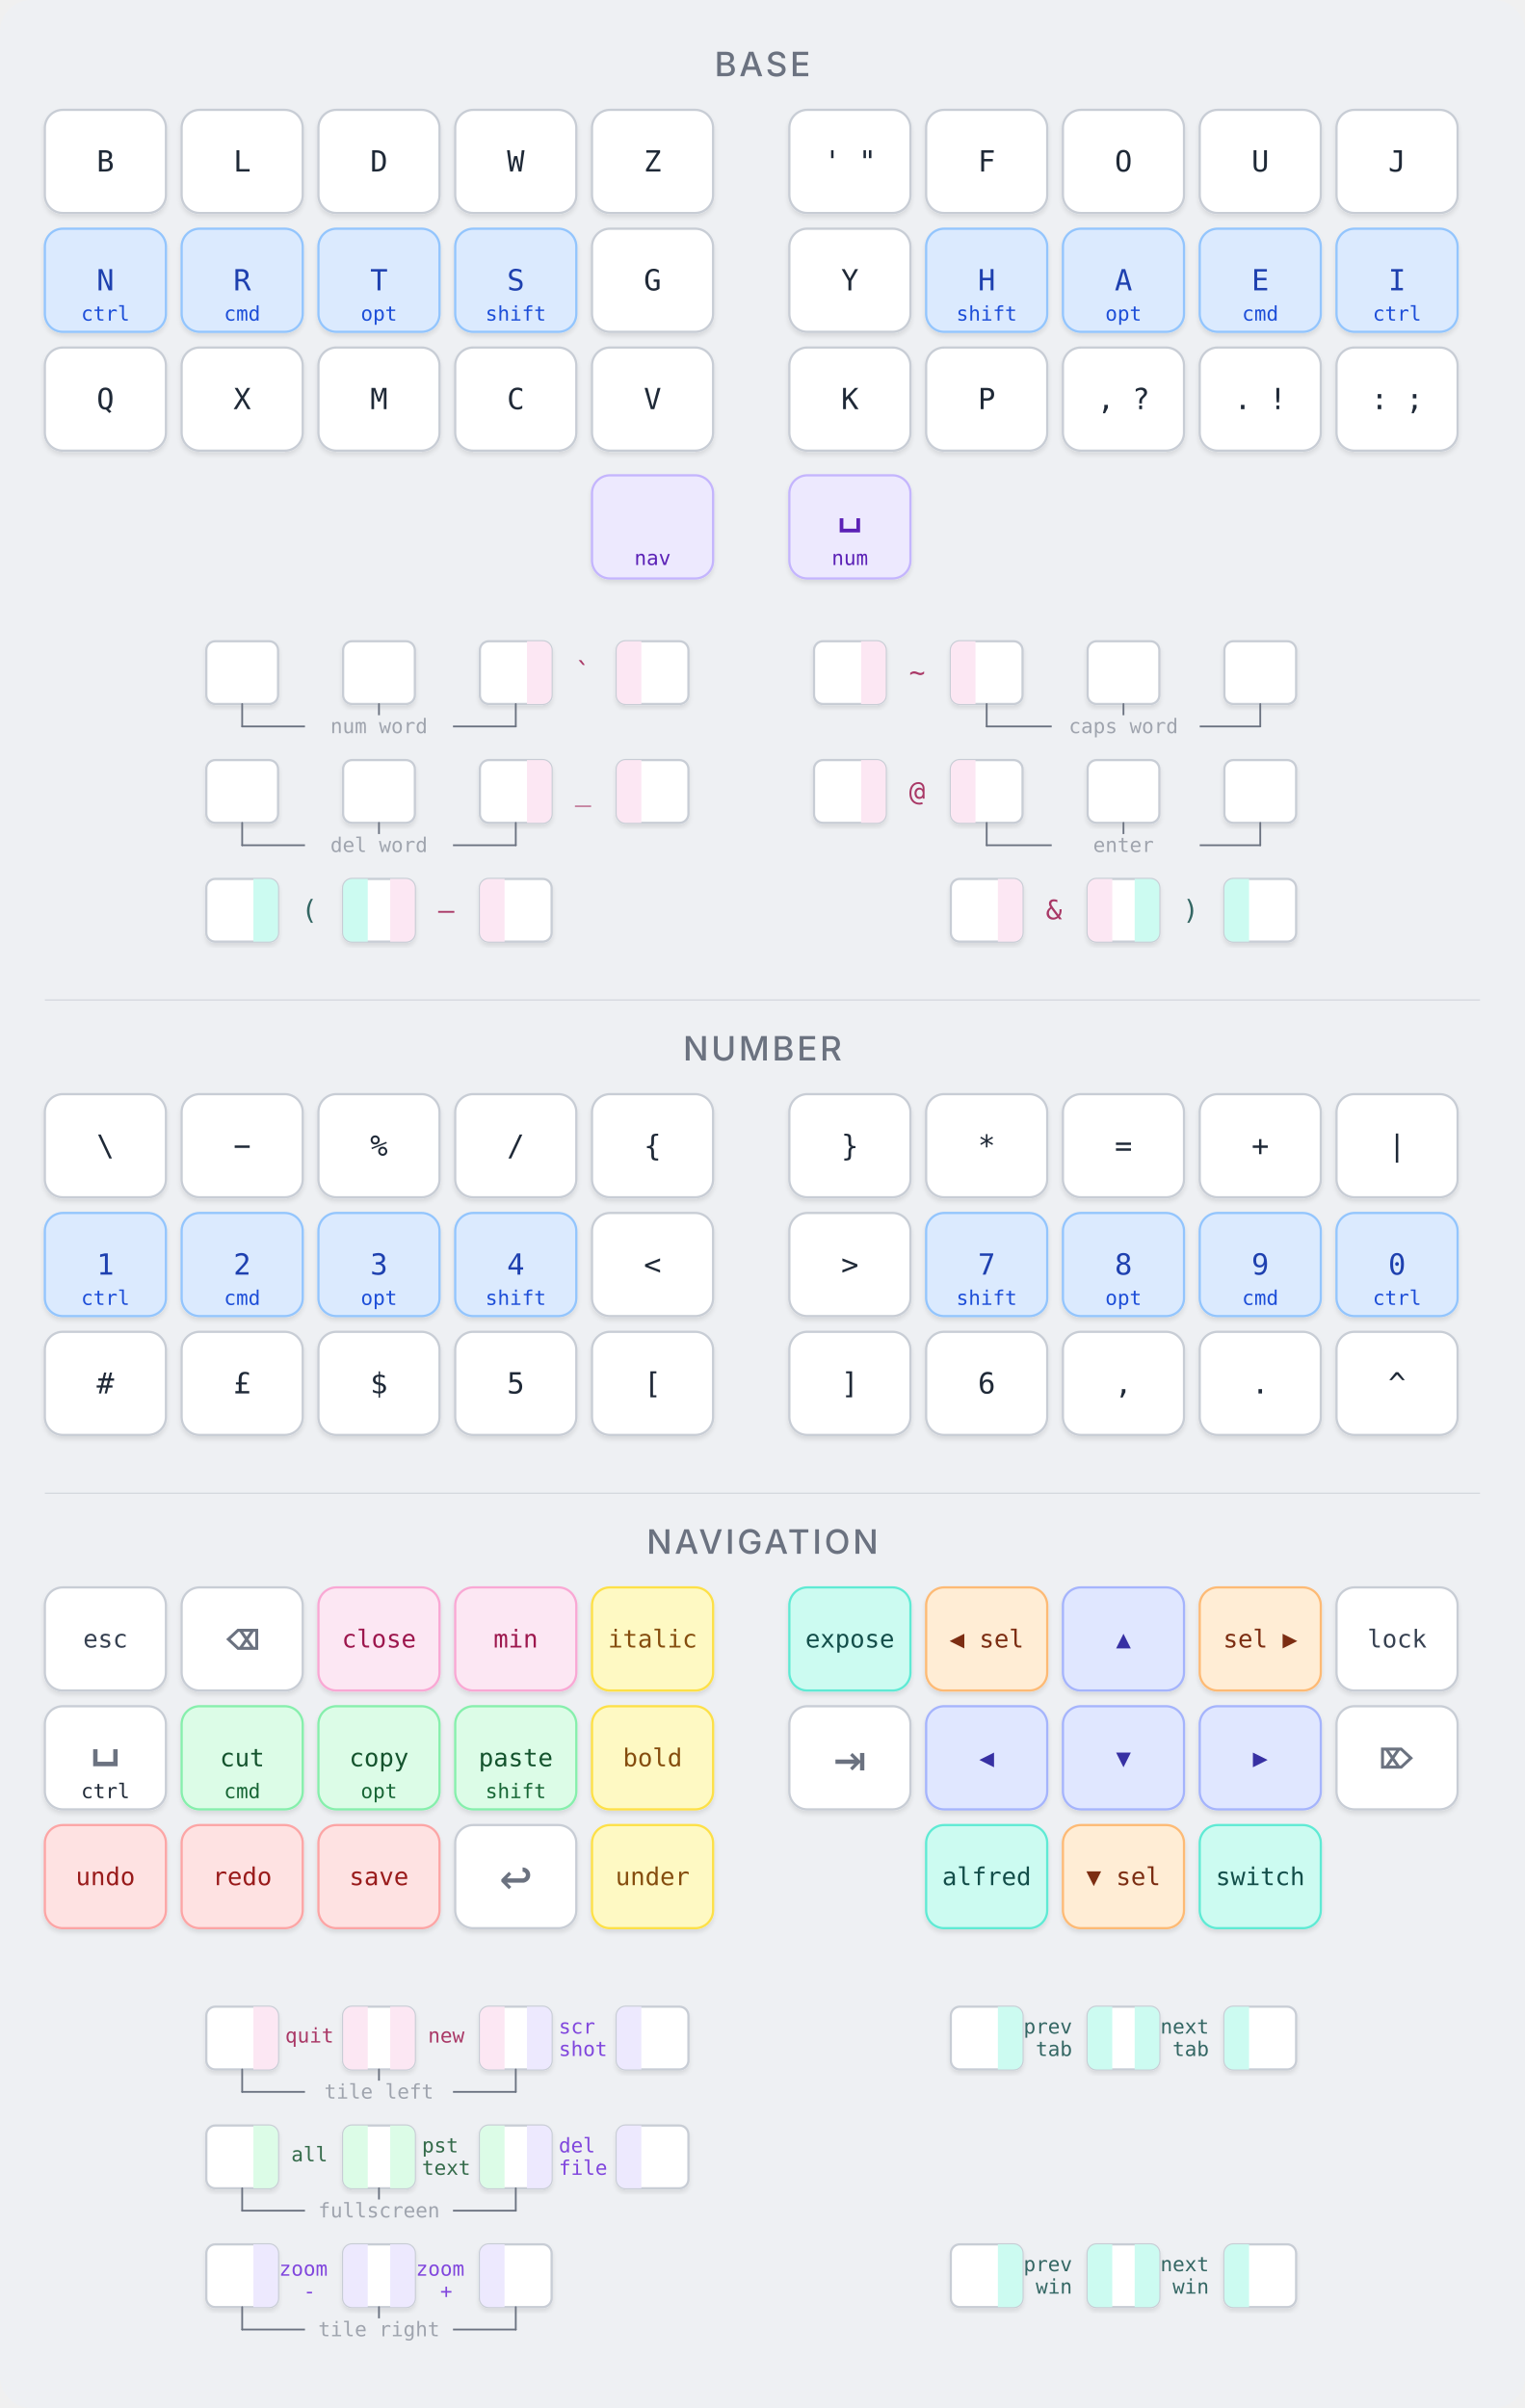
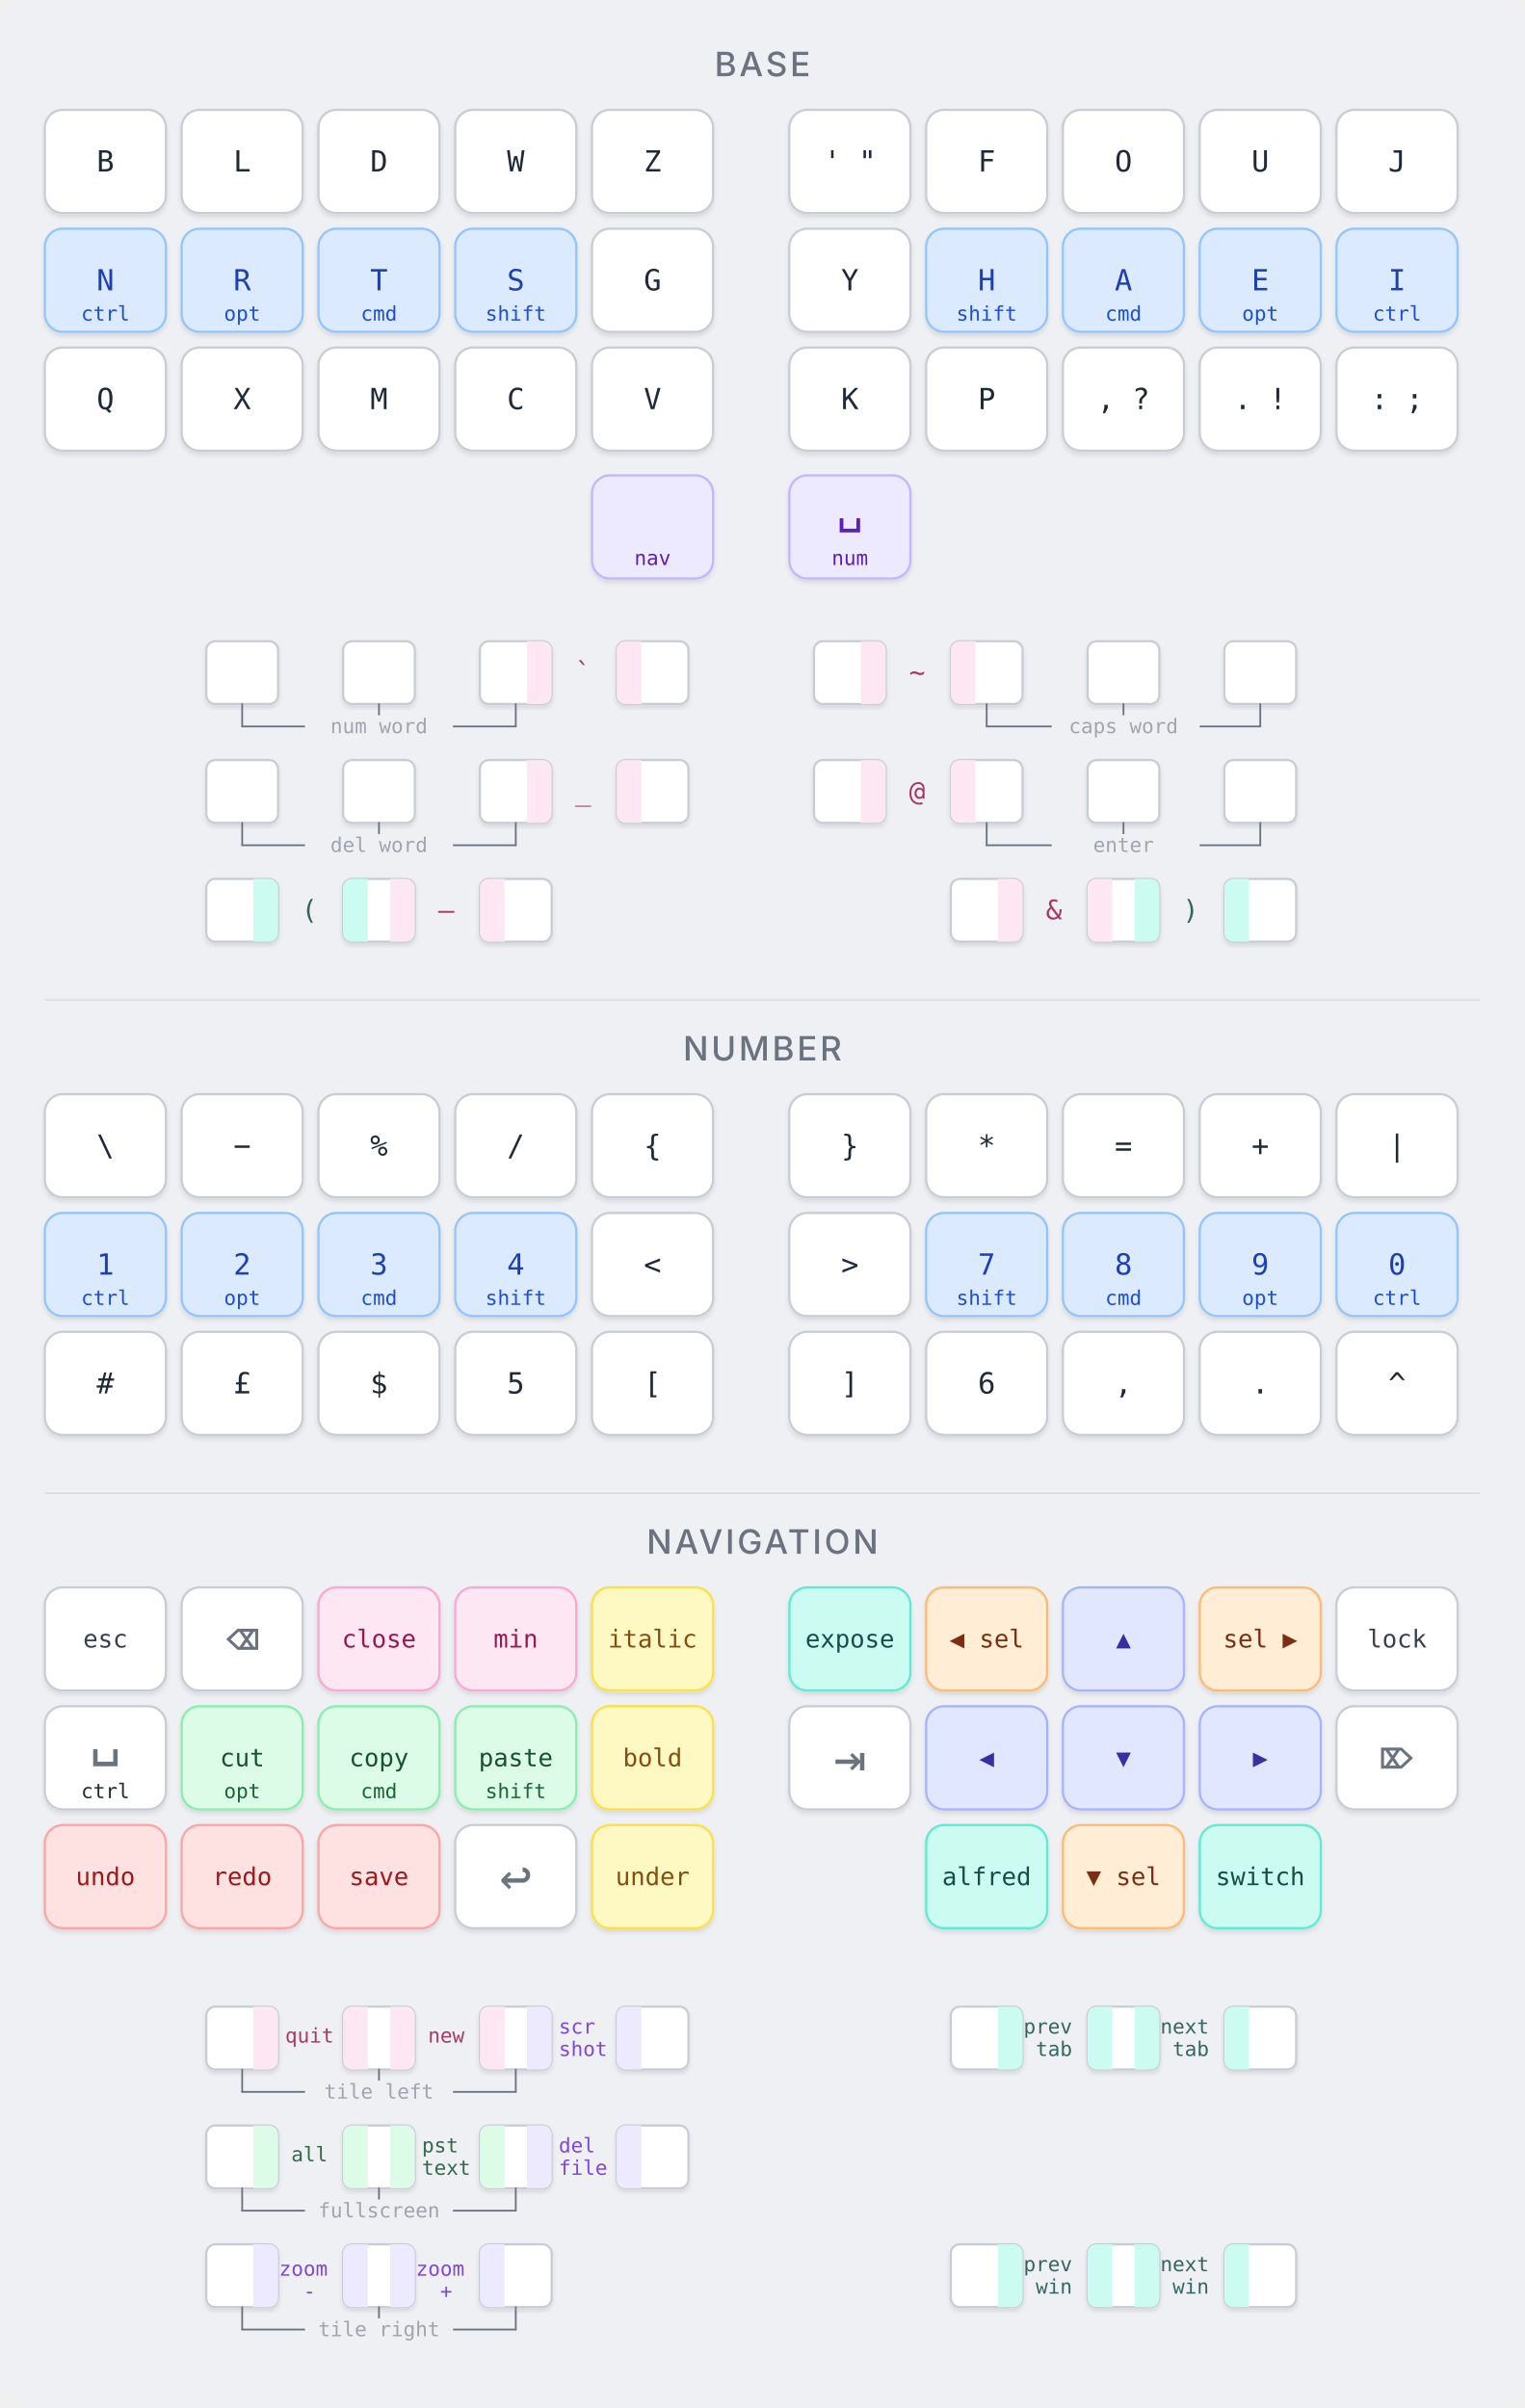
<svg xmlns="http://www.w3.org/2000/svg" width="100%" viewBox="0 0 680 1074">
  <defs>
    <style>
  text { font-family: ui-monospace, monospace; }
  .kl  { font-size:13px; font-weight:500; fill:#1f2937; }
  .klm { font-size:13px; font-weight:500; fill:#1e40af; }
  .kls { font-size:9px;  font-weight:500; fill:#1d4ed8; }
  .klp { font-size:11px; font-weight:500; fill:#5b21b6; }
  .klps{ font-size:9px;  font-weight:500; fill:#5b21b6; }
  .kln { font-size:11px; font-weight:500; }
  .ico { font-size:24px; font-weight:300; fill:#6b7280; }
  .t-grnm { fill:#166534; }
  .sec { font-size:15px; font-weight:500; fill:#6b7280; font-family:-apple-system,BlinkMacSystemFont,"Segoe UI",sans-serif; letter-spacing:0.08em; }
  .t-red { fill:#991b1b; } .t-yel { fill:#854d0e; } .t-grn { fill:#14532d; }
  .t-pnk { fill:#9d174d; } .t-ind { fill:#3730a3; } .t-ora { fill:#7c2d12; }
  .t-tel { fill:#134e4a; } .t-gry { fill:#374151; }
  .combo-key { fill:#ffffff; stroke:#c8cdd5; stroke-width:1; }
  .cb-gr { stroke:#6b7280; stroke-width:0.8; fill:none; stroke-linecap:round; }
  .cl-s  { font-size:9px; font-weight:500; font-family:ui-monospace,monospace; text-anchor:middle; opacity:0.85; }
  .cl-m  { font-size:12px; font-weight:500; font-family:ui-monospace,monospace; text-anchor:middle; opacity:0.85; }
  .cl-gr { font-size:9px; font-weight:500; font-family:ui-monospace,monospace; text-anchor:middle; fill:#6b7280; opacity:0.6; }
</style>
    <filter id="ks">
      <feDropShadow dx="0" dy="1.5" stdDeviation="1" flood-color="#00000018" />
    </filter>
    <clipPath id="br1c3">
      <rect x="153" y="286" width="32" height="28" rx="4" />
    </clipPath>
    <clipPath id="br1c4">
      <rect x="214" y="286" width="32" height="28" rx="4" />
    </clipPath>
    <clipPath id="br1c5">
      <rect x="275" y="286" width="32" height="28" rx="4" />
    </clipPath>
    <clipPath id="br1c6">
      <rect x="363" y="286" width="32" height="28" rx="4" />
    </clipPath>
    <clipPath id="br1c7">
      <rect x="424" y="286" width="32" height="28" rx="4" />
    </clipPath>
    <clipPath id="br2c4">
      <rect x="214" y="339" width="32" height="28" rx="4" />
    </clipPath>
    <clipPath id="br2c5">
      <rect x="275" y="339" width="32" height="28" rx="4" />
    </clipPath>
    <clipPath id="br2c6">
      <rect x="363" y="339" width="32" height="28" rx="4" />
    </clipPath>
    <clipPath id="br2c7">
      <rect x="424" y="339" width="32" height="28" rx="4" />
    </clipPath>
    <clipPath id="br3c1">
      <rect x="31" y="392" width="32" height="28" rx="4" />
    </clipPath>
    <clipPath id="br3c2">
      <rect x="92" y="392" width="32" height="28" rx="4" />
    </clipPath>
    <clipPath id="br3c3">
      <rect x="153" y="392" width="32" height="28" rx="4" />
    </clipPath>
    <clipPath id="br3c4">
      <rect x="214" y="392" width="32" height="28" rx="4" />
    </clipPath>
    <clipPath id="br3c5">
      <rect x="275" y="392" width="32" height="28" rx="4" />
    </clipPath>
    <clipPath id="br3c6">
      <rect x="363" y="392" width="32" height="28" rx="4" />
    </clipPath>
    <clipPath id="br3c7">
      <rect x="424" y="392" width="32" height="28" rx="4" />
    </clipPath>
    <clipPath id="br3c8">
      <rect x="485" y="392" width="32" height="28" rx="4" />
    </clipPath>
    <clipPath id="br3c9">
      <rect x="546" y="392" width="32" height="28" rx="4" />
    </clipPath>
    <clipPath id="cr1c1">
      <rect x="31" y="895" width="32" height="28" rx="4" />
    </clipPath>
    <clipPath id="cr1c2">
      <rect x="92" y="895" width="32" height="28" rx="4" />
    </clipPath>
    <clipPath id="cr1c3">
      <rect x="153" y="895" width="32" height="28" rx="4" />
    </clipPath>
    <clipPath id="cr1c4">
      <rect x="214" y="895" width="32" height="28" rx="4" />
    </clipPath>
    <clipPath id="cr1c5">
      <rect x="275" y="895" width="32" height="28" rx="4" />
    </clipPath>
    <clipPath id="cr1c7">
      <rect x="424" y="895" width="32" height="28" rx="4" />
    </clipPath>
    <clipPath id="cr1c8">
      <rect x="485" y="895" width="32" height="28" rx="4" />
    </clipPath>
    <clipPath id="cr1c9">
      <rect x="546" y="895" width="32" height="28" rx="4" />
    </clipPath>
    <clipPath id="cr2c2">
      <rect x="92" y="948" width="32" height="28" rx="4" />
    </clipPath>
    <clipPath id="cr2c3">
      <rect x="153" y="948" width="32" height="28" rx="4" />
    </clipPath>
    <clipPath id="cr2c4">
      <rect x="214" y="948" width="32" height="28" rx="4" />
    </clipPath>
    <clipPath id="cr2c5">
      <rect x="275" y="948" width="32" height="28" rx="4" />
    </clipPath>
    <clipPath id="cr3c2">
      <rect x="92" y="1001" width="32" height="28" rx="4" />
    </clipPath>
    <clipPath id="cr3c3">
      <rect x="153" y="1001" width="32" height="28" rx="4" />
    </clipPath>
    <clipPath id="cr3c4">
      <rect x="214" y="1001" width="32" height="28" rx="4" />
    </clipPath>
    <clipPath id="cr3c5">
      <rect x="275" y="1001" width="32" height="28" rx="4" />
    </clipPath>
    <clipPath id="cr3c7">
      <rect x="424" y="1001" width="32" height="28" rx="4" />
    </clipPath>
    <clipPath id="cr3c8">
      <rect x="485" y="1001" width="32" height="28" rx="4" />
    </clipPath>
    <clipPath id="cr3c9">
      <rect x="546" y="1001" width="32" height="28" rx="4" />
    </clipPath>
  </defs>
  <rect width="680" height="1074" fill="#eef0f3" rx="14" />
  <text x="340" y="34" text-anchor="middle" class="sec">BASE</text>
  <rect x="20" y="49" width="54" height="46" rx="8" fill="#ffffff" stroke="#c8cdd5" stroke-width="1" filter="url(#ks)" />
  <text x="47" y="72" text-anchor="middle" dominant-baseline="central" class="kl">B</text>
  <rect x="81" y="49" width="54" height="46" rx="8" fill="#ffffff" stroke="#c8cdd5" stroke-width="1" filter="url(#ks)" />
  <text x="108" y="72" text-anchor="middle" dominant-baseline="central" class="kl">L</text>
  <rect x="142" y="49" width="54" height="46" rx="8" fill="#ffffff" stroke="#c8cdd5" stroke-width="1" filter="url(#ks)" />
  <text x="169" y="72" text-anchor="middle" dominant-baseline="central" class="kl">D</text>
  <rect x="203" y="49" width="54" height="46" rx="8" fill="#ffffff" stroke="#c8cdd5" stroke-width="1" filter="url(#ks)" />
  <text x="230" y="72" text-anchor="middle" dominant-baseline="central" class="kl">W</text>
  <rect x="264" y="49" width="54" height="46" rx="8" fill="#ffffff" stroke="#c8cdd5" stroke-width="1" filter="url(#ks)" />
  <text x="291" y="72" text-anchor="middle" dominant-baseline="central" class="kl">Z</text>
  <rect x="352" y="49" width="54" height="46" rx="8" fill="#ffffff" stroke="#c8cdd5" stroke-width="1" filter="url(#ks)" />
  <text x="379" y="72" text-anchor="middle" dominant-baseline="central" class="kl">' "</text>
  <rect x="413" y="49" width="54" height="46" rx="8" fill="#ffffff" stroke="#c8cdd5" stroke-width="1" filter="url(#ks)" />
  <text x="440" y="72" text-anchor="middle" dominant-baseline="central" class="kl">F</text>
  <rect x="474" y="49" width="54" height="46" rx="8" fill="#ffffff" stroke="#c8cdd5" stroke-width="1" filter="url(#ks)" />
  <text x="501" y="72" text-anchor="middle" dominant-baseline="central" class="kl">O</text>
  <rect x="535" y="49" width="54" height="46" rx="8" fill="#ffffff" stroke="#c8cdd5" stroke-width="1" filter="url(#ks)" />
  <text x="562" y="72" text-anchor="middle" dominant-baseline="central" class="kl">U</text>
  <rect x="596" y="49" width="54" height="46" rx="8" fill="#ffffff" stroke="#c8cdd5" stroke-width="1" filter="url(#ks)" />
  <text x="623" y="72" text-anchor="middle" dominant-baseline="central" class="kl">J</text>
  <rect x="20" y="102" width="54" height="46" rx="8" fill="#dbeafe" stroke="#93c5fd" stroke-width="1" filter="url(#ks)" />
  <text x="47" y="125" text-anchor="middle" dominant-baseline="central" class="klm">N</text>
  <text x="47" y="143" text-anchor="middle" class="kls">ctrl</text>
  <rect x="81" y="102" width="54" height="46" rx="8" fill="#dbeafe" stroke="#93c5fd" stroke-width="1" filter="url(#ks)" />
  <text x="108" y="125" text-anchor="middle" dominant-baseline="central" class="klm">R</text>
-   <text x="108" y="143" text-anchor="middle" class="kls">cmd</text>
+   <text x="108" y="143" text-anchor="middle" class="kls">opt</text>
  <rect x="142" y="102" width="54" height="46" rx="8" fill="#dbeafe" stroke="#93c5fd" stroke-width="1" filter="url(#ks)" />
  <text x="169" y="125" text-anchor="middle" dominant-baseline="central" class="klm">T</text>
-   <text x="169" y="143" text-anchor="middle" class="kls">opt</text>
+   <text x="169" y="143" text-anchor="middle" class="kls">cmd</text>
  <rect x="203" y="102" width="54" height="46" rx="8" fill="#dbeafe" stroke="#93c5fd" stroke-width="1" filter="url(#ks)" />
  <text x="230" y="125" text-anchor="middle" dominant-baseline="central" class="klm">S</text>
  <text x="230" y="143" text-anchor="middle" class="kls">shift</text>
  <rect x="264" y="102" width="54" height="46" rx="8" fill="#ffffff" stroke="#c8cdd5" stroke-width="1" filter="url(#ks)" />
  <text x="291" y="125" text-anchor="middle" dominant-baseline="central" class="kl">G</text>
  <rect x="352" y="102" width="54" height="46" rx="8" fill="#ffffff" stroke="#c8cdd5" stroke-width="1" filter="url(#ks)" />
  <text x="379" y="125" text-anchor="middle" dominant-baseline="central" class="kl">Y</text>
  <rect x="413" y="102" width="54" height="46" rx="8" fill="#dbeafe" stroke="#93c5fd" stroke-width="1" filter="url(#ks)" />
  <text x="440" y="125" text-anchor="middle" dominant-baseline="central" class="klm">H</text>
  <text x="440" y="143" text-anchor="middle" class="kls">shift</text>
  <rect x="474" y="102" width="54" height="46" rx="8" fill="#dbeafe" stroke="#93c5fd" stroke-width="1" filter="url(#ks)" />
  <text x="501" y="125" text-anchor="middle" dominant-baseline="central" class="klm">A</text>
-   <text x="501" y="143" text-anchor="middle" class="kls">opt</text>
+   <text x="501" y="143" text-anchor="middle" class="kls">cmd</text>
  <rect x="535" y="102" width="54" height="46" rx="8" fill="#dbeafe" stroke="#93c5fd" stroke-width="1" filter="url(#ks)" />
  <text x="562" y="125" text-anchor="middle" dominant-baseline="central" class="klm">E</text>
-   <text x="562" y="143" text-anchor="middle" class="kls">cmd</text>
+   <text x="562" y="143" text-anchor="middle" class="kls">opt</text>
  <rect x="596" y="102" width="54" height="46" rx="8" fill="#dbeafe" stroke="#93c5fd" stroke-width="1" filter="url(#ks)" />
  <text x="623" y="125" text-anchor="middle" dominant-baseline="central" class="klm">I</text>
  <text x="623" y="143" text-anchor="middle" class="kls">ctrl</text>
  <rect x="20" y="155" width="54" height="46" rx="8" fill="#ffffff" stroke="#c8cdd5" stroke-width="1" filter="url(#ks)" />
  <text x="47" y="178" text-anchor="middle" dominant-baseline="central" class="kl">Q</text>
  <rect x="81" y="155" width="54" height="46" rx="8" fill="#ffffff" stroke="#c8cdd5" stroke-width="1" filter="url(#ks)" />
  <text x="108" y="178" text-anchor="middle" dominant-baseline="central" class="kl">X</text>
  <rect x="142" y="155" width="54" height="46" rx="8" fill="#ffffff" stroke="#c8cdd5" stroke-width="1" filter="url(#ks)" />
  <text x="169" y="178" text-anchor="middle" dominant-baseline="central" class="kl">M</text>
  <rect x="203" y="155" width="54" height="46" rx="8" fill="#ffffff" stroke="#c8cdd5" stroke-width="1" filter="url(#ks)" />
  <text x="230" y="178" text-anchor="middle" dominant-baseline="central" class="kl">C</text>
  <rect x="264" y="155" width="54" height="46" rx="8" fill="#ffffff" stroke="#c8cdd5" stroke-width="1" filter="url(#ks)" />
  <text x="291" y="178" text-anchor="middle" dominant-baseline="central" class="kl">V</text>
  <rect x="352" y="155" width="54" height="46" rx="8" fill="#ffffff" stroke="#c8cdd5" stroke-width="1" filter="url(#ks)" />
  <text x="379" y="178" text-anchor="middle" dominant-baseline="central" class="kl">K</text>
  <rect x="413" y="155" width="54" height="46" rx="8" fill="#ffffff" stroke="#c8cdd5" stroke-width="1" filter="url(#ks)" />
  <text x="440" y="178" text-anchor="middle" dominant-baseline="central" class="kl">P</text>
  <rect x="474" y="155" width="54" height="46" rx="8" fill="#ffffff" stroke="#c8cdd5" stroke-width="1" filter="url(#ks)" />
  <text x="501" y="178" text-anchor="middle" dominant-baseline="central" class="kl">, ?</text>
  <rect x="535" y="155" width="54" height="46" rx="8" fill="#ffffff" stroke="#c8cdd5" stroke-width="1" filter="url(#ks)" />
  <text x="562" y="178" text-anchor="middle" dominant-baseline="central" class="kl">. !</text>
  <rect x="596" y="155" width="54" height="46" rx="8" fill="#ffffff" stroke="#c8cdd5" stroke-width="1" filter="url(#ks)" />
  <text x="623" y="178" text-anchor="middle" dominant-baseline="central" class="kl">: ;</text>
  <rect x="264" y="212" width="54" height="46" rx="8" fill="#ede9fe" stroke="#c4b5fd" stroke-width="1" filter="url(#ks)" />
  <text x="291" y="252" text-anchor="middle" class="klps">nav</text>
  <rect x="352" y="212" width="54" height="46" rx="8" fill="#ede9fe" stroke="#c4b5fd" stroke-width="1" filter="url(#ks)" />
  <text x="379" y="226" text-anchor="middle" dominant-baseline="central" style="font-size:20px;fill:#5b21b6;">␣</text>
  <text x="379" y="252" text-anchor="middle" class="klps">num</text>
  <g style="isolation:isolate">
    <rect x="92" y="286" width="32" height="28" rx="4" class="combo-key" filter="url(#ks)" />
    <rect x="153" y="286" width="32" height="28" rx="4" class="combo-key" filter="url(#ks)" />
    <rect x="214" y="286" width="32" height="28" rx="4" class="combo-key" filter="url(#ks)" />
    <rect x="275" y="286" width="32" height="28" rx="4" class="combo-key" filter="url(#ks)" />
    <rect x="363" y="286" width="32" height="28" rx="4" class="combo-key" filter="url(#ks)" />
    <rect x="424" y="286" width="32" height="28" rx="4" class="combo-key" filter="url(#ks)" />
    <rect x="485" y="286" width="32" height="28" rx="4" class="combo-key" filter="url(#ks)" />
    <rect x="546" y="286" width="32" height="28" rx="4" class="combo-key" filter="url(#ks)" />
    <rect x="92" y="339" width="32" height="28" rx="4" class="combo-key" filter="url(#ks)" />
    <rect x="153" y="339" width="32" height="28" rx="4" class="combo-key" filter="url(#ks)" />
    <rect x="214" y="339" width="32" height="28" rx="4" class="combo-key" filter="url(#ks)" />
    <rect x="275" y="339" width="32" height="28" rx="4" class="combo-key" filter="url(#ks)" />
    <rect x="363" y="339" width="32" height="28" rx="4" class="combo-key" filter="url(#ks)" />
    <rect x="424" y="339" width="32" height="28" rx="4" class="combo-key" filter="url(#ks)" />
    <rect x="485" y="339" width="32" height="28" rx="4" class="combo-key" filter="url(#ks)" />
    <rect x="546" y="339" width="32" height="28" rx="4" class="combo-key" filter="url(#ks)" />
    <rect x="92" y="392" width="32" height="28" rx="4" class="combo-key" filter="url(#ks)" />
    <rect x="153" y="392" width="32" height="28" rx="4" class="combo-key" filter="url(#ks)" />
    <rect x="214" y="392" width="32" height="28" rx="4" class="combo-key" filter="url(#ks)" />
    <rect x="424" y="392" width="32" height="28" rx="4" class="combo-key" filter="url(#ks)" />
    <rect x="485" y="392" width="32" height="28" rx="4" class="combo-key" filter="url(#ks)" />
    <rect x="546" y="392" width="32" height="28" rx="4" class="combo-key" filter="url(#ks)" />
  </g>
  <rect x="235" y="286" width="11" height="28" fill="#fce7f3" clip-path="url(#br1c4)" />
  <rect x="275" y="286" width="11" height="28" fill="#fce7f3" clip-path="url(#br1c5)" />
  <rect x="384" y="286" width="11" height="28" fill="#fce7f3" clip-path="url(#br1c6)" />
  <rect x="424" y="286" width="11" height="28" fill="#fce7f3" clip-path="url(#br1c7)" />
  <rect x="235" y="339" width="11" height="28" fill="#fce7f3" clip-path="url(#br2c4)" />
  <rect x="275" y="339" width="11" height="28" fill="#fce7f3" clip-path="url(#br2c5)" />
  <rect x="384" y="339" width="11" height="28" fill="#fce7f3" clip-path="url(#br2c6)" />
  <rect x="424" y="339" width="11" height="28" fill="#fce7f3" clip-path="url(#br2c7)" />
  <rect x="113" y="392" width="11" height="28" fill="#ccfbf1" clip-path="url(#br3c2)" />
  <rect x="153" y="392" width="11" height="28" fill="#ccfbf1" clip-path="url(#br3c3)" />
  <rect x="174" y="392" width="11" height="28" fill="#fce7f3" clip-path="url(#br3c3)" />
  <rect x="214" y="392" width="11" height="28" fill="#fce7f3" clip-path="url(#br3c4)" />
  <rect x="445" y="392" width="11" height="28" fill="#fce7f3" clip-path="url(#br3c7)" />
  <rect x="485" y="392" width="11" height="28" fill="#fce7f3" clip-path="url(#br3c8)" />
  <rect x="506" y="392" width="11" height="28" fill="#ccfbf1" clip-path="url(#br3c8)" />
  <rect x="546" y="392" width="11" height="28" fill="#ccfbf1" clip-path="url(#br3c9)" />
  <text x="260" y="304" class="cl-m" fill="#9d174d">`</text>
  <text x="409" y="304" class="cl-m" fill="#9d174d">~</text>
  <text x="260" y="357" class="cl-m" fill="#9d174d">_</text>
  <text x="409" y="357" class="cl-m" fill="#9d174d">@</text>
  <text x="199" y="410" class="cl-m" fill="#9d174d">—</text>
  <text x="138" y="410" class="cl-m" fill="#134e4a">(</text>
  <text x="470" y="410" class="cl-m" fill="#9d174d">&amp;</text>
  <text x="531" y="410" class="cl-m" fill="#134e4a">)</text>
  <line x1="108" y1="314" x2="108" y2="324" class="cb-gr" />
  <line x1="169" y1="314" x2="169" y2="324" class="cb-gr" />
  <line x1="230" y1="314" x2="230" y2="324" class="cb-gr" />
  <line x1="108" y1="324" x2="230" y2="324" class="cb-gr" />
  <rect x="136" y="319" width="66" height="10" fill="#eef0f3" />
  <text x="169" y="327" class="cl-gr">num word</text>
  <line x1="440" y1="314" x2="440" y2="324" class="cb-gr" />
  <line x1="501" y1="314" x2="501" y2="324" class="cb-gr" />
  <line x1="562" y1="314" x2="562" y2="324" class="cb-gr" />
  <line x1="440" y1="324" x2="562" y2="324" class="cb-gr" />
  <rect x="469" y="319" width="66" height="10" fill="#eef0f3" />
  <text x="501" y="327" class="cl-gr">caps word</text>
  <line x1="108" y1="367" x2="108" y2="377" class="cb-gr" />
  <line x1="169" y1="367" x2="169" y2="377" class="cb-gr" />
  <line x1="230" y1="367" x2="230" y2="377" class="cb-gr" />
  <line x1="108" y1="377" x2="230" y2="377" class="cb-gr" />
  <rect x="136" y="372" width="66" height="10" fill="#eef0f3" />
  <text x="169" y="380" class="cl-gr">del word</text>
  <line x1="440" y1="367" x2="440" y2="377" class="cb-gr" />
  <line x1="501" y1="367" x2="501" y2="377" class="cb-gr" />
  <line x1="562" y1="367" x2="562" y2="377" class="cb-gr" />
  <line x1="440" y1="377" x2="562" y2="377" class="cb-gr" />
  <rect x="469" y="372" width="66" height="10" fill="#eef0f3" />
  <text x="501" y="380" class="cl-gr">enter</text>
  <line x1="20" y1="446" x2="660" y2="446" stroke="#d1d5db" stroke-width="0.5" />
  <text x="340" y="473" text-anchor="middle" class="sec">NUMBER</text>
  <rect x="20" y="488" width="54" height="46" rx="8" fill="#ffffff" stroke="#c8cdd5" stroke-width="1" filter="url(#ks)" />
  <text x="47" y="511" text-anchor="middle" dominant-baseline="central" class="kl">\</text>
  <rect x="81" y="488" width="54" height="46" rx="8" fill="#ffffff" stroke="#c8cdd5" stroke-width="1" filter="url(#ks)" />
  <text x="108" y="511" text-anchor="middle" dominant-baseline="central" class="kl">−</text>
  <rect x="142" y="488" width="54" height="46" rx="8" fill="#ffffff" stroke="#c8cdd5" stroke-width="1" filter="url(#ks)" />
  <text x="169" y="511" text-anchor="middle" dominant-baseline="central" class="kl">%</text>
  <rect x="203" y="488" width="54" height="46" rx="8" fill="#ffffff" stroke="#c8cdd5" stroke-width="1" filter="url(#ks)" />
  <text x="230" y="511" text-anchor="middle" dominant-baseline="central" class="kl">/</text>
  <rect x="264" y="488" width="54" height="46" rx="8" fill="#ffffff" stroke="#c8cdd5" stroke-width="1" filter="url(#ks)" />
  <text x="291" y="511" text-anchor="middle" dominant-baseline="central" class="kl">{</text>
  <rect x="352" y="488" width="54" height="46" rx="8" fill="#ffffff" stroke="#c8cdd5" stroke-width="1" filter="url(#ks)" />
  <text x="379" y="511" text-anchor="middle" dominant-baseline="central" class="kl">}</text>
  <rect x="413" y="488" width="54" height="46" rx="8" fill="#ffffff" stroke="#c8cdd5" stroke-width="1" filter="url(#ks)" />
  <text x="440" y="511" text-anchor="middle" dominant-baseline="central" class="kl">*</text>
  <rect x="474" y="488" width="54" height="46" rx="8" fill="#ffffff" stroke="#c8cdd5" stroke-width="1" filter="url(#ks)" />
  <text x="501" y="511" text-anchor="middle" dominant-baseline="central" class="kl">=</text>
  <rect x="535" y="488" width="54" height="46" rx="8" fill="#ffffff" stroke="#c8cdd5" stroke-width="1" filter="url(#ks)" />
  <text x="562" y="511" text-anchor="middle" dominant-baseline="central" class="kl">+</text>
  <rect x="596" y="488" width="54" height="46" rx="8" fill="#ffffff" stroke="#c8cdd5" stroke-width="1" filter="url(#ks)" />
  <text x="623" y="511" text-anchor="middle" dominant-baseline="central" class="kl">|</text>
  <rect x="20" y="541" width="54" height="46" rx="8" fill="#dbeafe" stroke="#93c5fd" stroke-width="1" filter="url(#ks)" />
  <text x="47" y="564" text-anchor="middle" dominant-baseline="central" class="klm">1</text>
  <text x="47" y="582" text-anchor="middle" class="kls">ctrl</text>
  <rect x="81" y="541" width="54" height="46" rx="8" fill="#dbeafe" stroke="#93c5fd" stroke-width="1" filter="url(#ks)" />
  <text x="108" y="564" text-anchor="middle" dominant-baseline="central" class="klm">2</text>
-   <text x="108" y="582" text-anchor="middle" class="kls">cmd</text>
+   <text x="108" y="582" text-anchor="middle" class="kls">opt</text>
  <rect x="142" y="541" width="54" height="46" rx="8" fill="#dbeafe" stroke="#93c5fd" stroke-width="1" filter="url(#ks)" />
  <text x="169" y="564" text-anchor="middle" dominant-baseline="central" class="klm">3</text>
-   <text x="169" y="582" text-anchor="middle" class="kls">opt</text>
+   <text x="169" y="582" text-anchor="middle" class="kls">cmd</text>
  <rect x="203" y="541" width="54" height="46" rx="8" fill="#dbeafe" stroke="#93c5fd" stroke-width="1" filter="url(#ks)" />
  <text x="230" y="564" text-anchor="middle" dominant-baseline="central" class="klm">4</text>
  <text x="230" y="582" text-anchor="middle" class="kls">shift</text>
  <rect x="264" y="541" width="54" height="46" rx="8" fill="#ffffff" stroke="#c8cdd5" stroke-width="1" filter="url(#ks)" />
  <text x="291" y="564" text-anchor="middle" dominant-baseline="central" class="kl">&lt;</text>
  <rect x="352" y="541" width="54" height="46" rx="8" fill="#ffffff" stroke="#c8cdd5" stroke-width="1" filter="url(#ks)" />
  <text x="379" y="564" text-anchor="middle" dominant-baseline="central" class="kl">&gt;</text>
  <rect x="413" y="541" width="54" height="46" rx="8" fill="#dbeafe" stroke="#93c5fd" stroke-width="1" filter="url(#ks)" />
  <text x="440" y="564" text-anchor="middle" dominant-baseline="central" class="klm">7</text>
  <text x="440" y="582" text-anchor="middle" class="kls">shift</text>
  <rect x="474" y="541" width="54" height="46" rx="8" fill="#dbeafe" stroke="#93c5fd" stroke-width="1" filter="url(#ks)" />
  <text x="501" y="564" text-anchor="middle" dominant-baseline="central" class="klm">8</text>
-   <text x="501" y="582" text-anchor="middle" class="kls">opt</text>
+   <text x="501" y="582" text-anchor="middle" class="kls">cmd</text>
  <rect x="535" y="541" width="54" height="46" rx="8" fill="#dbeafe" stroke="#93c5fd" stroke-width="1" filter="url(#ks)" />
  <text x="562" y="564" text-anchor="middle" dominant-baseline="central" class="klm">9</text>
-   <text x="562" y="582" text-anchor="middle" class="kls">cmd</text>
+   <text x="562" y="582" text-anchor="middle" class="kls">opt</text>
  <rect x="596" y="541" width="54" height="46" rx="8" fill="#dbeafe" stroke="#93c5fd" stroke-width="1" filter="url(#ks)" />
  <text x="623" y="564" text-anchor="middle" dominant-baseline="central" class="klm">0</text>
  <text x="623" y="582" text-anchor="middle" class="kls">ctrl</text>
  <rect x="20" y="594" width="54" height="46" rx="8" fill="#ffffff" stroke="#c8cdd5" stroke-width="1" filter="url(#ks)" />
  <text x="47" y="617" text-anchor="middle" dominant-baseline="central" class="kl">#</text>
  <rect x="81" y="594" width="54" height="46" rx="8" fill="#ffffff" stroke="#c8cdd5" stroke-width="1" filter="url(#ks)" />
  <text x="108" y="617" text-anchor="middle" dominant-baseline="central" class="kl">£</text>
  <rect x="142" y="594" width="54" height="46" rx="8" fill="#ffffff" stroke="#c8cdd5" stroke-width="1" filter="url(#ks)" />
  <text x="169" y="617" text-anchor="middle" dominant-baseline="central" class="kl">$</text>
  <rect x="203" y="594" width="54" height="46" rx="8" fill="#ffffff" stroke="#c8cdd5" stroke-width="1" filter="url(#ks)" />
  <text x="230" y="617" text-anchor="middle" dominant-baseline="central" class="kl">5</text>
  <rect x="264" y="594" width="54" height="46" rx="8" fill="#ffffff" stroke="#c8cdd5" stroke-width="1" filter="url(#ks)" />
  <text x="291" y="617" text-anchor="middle" dominant-baseline="central" class="kl">[</text>
  <rect x="352" y="594" width="54" height="46" rx="8" fill="#ffffff" stroke="#c8cdd5" stroke-width="1" filter="url(#ks)" />
  <text x="379" y="617" text-anchor="middle" dominant-baseline="central" class="kl">]</text>
  <rect x="413" y="594" width="54" height="46" rx="8" fill="#ffffff" stroke="#c8cdd5" stroke-width="1" filter="url(#ks)" />
  <text x="440" y="617" text-anchor="middle" dominant-baseline="central" class="kl">6</text>
  <rect x="474" y="594" width="54" height="46" rx="8" fill="#ffffff" stroke="#c8cdd5" stroke-width="1" filter="url(#ks)" />
  <text x="501" y="617" text-anchor="middle" dominant-baseline="central" class="kl">,</text>
  <rect x="535" y="594" width="54" height="46" rx="8" fill="#ffffff" stroke="#c8cdd5" stroke-width="1" filter="url(#ks)" />
  <text x="562" y="617" text-anchor="middle" dominant-baseline="central" class="kl">.</text>
  <rect x="596" y="594" width="54" height="46" rx="8" fill="#ffffff" stroke="#c8cdd5" stroke-width="1" filter="url(#ks)" />
  <text x="623" y="617" text-anchor="middle" dominant-baseline="central" class="kl">^</text>
  <line x1="20" y1="666" x2="660" y2="666" stroke="#d1d5db" stroke-width="0.5" />
  <text x="340" y="693" text-anchor="middle" class="sec">NAVIGATION</text>
  <rect x="20" y="708" width="54" height="46" rx="8" fill="#ffffff" stroke="#c8cdd5" stroke-width="1" filter="url(#ks)" />
  <text x="47" y="731" text-anchor="middle" dominant-baseline="central" class="kln t-gry">esc</text>
  <rect x="81" y="708" width="54" height="46" rx="8" fill="#ffffff" stroke="#c8cdd5" stroke-width="1" filter="url(#ks)" />
  <text x="108" y="731" text-anchor="middle" dominant-baseline="central" class="ico">⌫</text>
  <rect x="142" y="708" width="54" height="46" rx="8" fill="#fce7f3" stroke="#f9a8d4" stroke-width="1" filter="url(#ks)" />
  <text x="169" y="731" text-anchor="middle" dominant-baseline="central" class="kln t-pnk">close</text>
  <rect x="203" y="708" width="54" height="46" rx="8" fill="#fce7f3" stroke="#f9a8d4" stroke-width="1" filter="url(#ks)" />
  <text x="230" y="731" text-anchor="middle" dominant-baseline="central" class="kln t-pnk">min</text>
  <rect x="264" y="708" width="54" height="46" rx="8" fill="#fef9c3" stroke="#fde047" stroke-width="1" filter="url(#ks)" />
  <text x="291" y="731" text-anchor="middle" dominant-baseline="central" class="kln t-yel">italic</text>
  <rect x="352" y="708" width="54" height="46" rx="8" fill="#ccfbf1" stroke="#5eead4" stroke-width="1" filter="url(#ks)" />
  <text x="379" y="731" text-anchor="middle" dominant-baseline="central" class="kln t-tel">expose</text>
  <rect x="413" y="708" width="54" height="46" rx="8" fill="#ffedd5" stroke="#fdba74" stroke-width="1" filter="url(#ks)" />
  <text x="440" y="731" text-anchor="middle" dominant-baseline="central" class="kln t-ora">◀ sel</text>
  <rect x="474" y="708" width="54" height="46" rx="8" fill="#e0e7ff" stroke="#a5b4fc" stroke-width="1" filter="url(#ks)" />
  <text x="501" y="731" text-anchor="middle" dominant-baseline="central" class="kln t-ind">▲</text>
  <rect x="535" y="708" width="54" height="46" rx="8" fill="#ffedd5" stroke="#fdba74" stroke-width="1" filter="url(#ks)" />
  <text x="562" y="731" text-anchor="middle" dominant-baseline="central" class="kln t-ora">sel ▶</text>
  <rect x="596" y="708" width="54" height="46" rx="8" fill="#ffffff" stroke="#c8cdd5" stroke-width="1" filter="url(#ks)" />
  <text x="623" y="731" text-anchor="middle" dominant-baseline="central" class="kln t-gry">lock</text>
  <rect x="20" y="761" width="54" height="46" rx="8" fill="#ffffff" stroke="#c8cdd5" stroke-width="1" filter="url(#ks)" />
  <text x="47" y="774" text-anchor="middle" dominant-baseline="central" class="ico">␣</text>
  <text x="47" y="802" text-anchor="middle" class="kls" style="fill:#1f2937">ctrl</text>
  <rect x="81" y="761" width="54" height="46" rx="8" fill="#dcfce7" stroke="#86efac" stroke-width="1" filter="url(#ks)" />
  <text x="108" y="784" text-anchor="middle" dominant-baseline="central" class="kln t-grn">cut</text>
-   <text x="108" y="802" text-anchor="middle" class="kls t-grnm">cmd</text>
+   <text x="108" y="802" text-anchor="middle" class="kls t-grnm">opt</text>
  <rect x="142" y="761" width="54" height="46" rx="8" fill="#dcfce7" stroke="#86efac" stroke-width="1" filter="url(#ks)" />
  <text x="169" y="784" text-anchor="middle" dominant-baseline="central" class="kln t-grn">copy</text>
-   <text x="169" y="802" text-anchor="middle" class="kls t-grnm">opt</text>
+   <text x="169" y="802" text-anchor="middle" class="kls t-grnm">cmd</text>
  <rect x="203" y="761" width="54" height="46" rx="8" fill="#dcfce7" stroke="#86efac" stroke-width="1" filter="url(#ks)" />
  <text x="230" y="784" text-anchor="middle" dominant-baseline="central" class="kln t-grn">paste</text>
  <text x="230" y="802" text-anchor="middle" class="kls t-grnm">shift</text>
  <rect x="264" y="761" width="54" height="46" rx="8" fill="#fef9c3" stroke="#fde047" stroke-width="1" filter="url(#ks)" />
  <text x="291" y="784" text-anchor="middle" dominant-baseline="central" class="kln t-yel">bold</text>
  <rect x="352" y="761" width="54" height="46" rx="8" fill="#ffffff" stroke="#c8cdd5" stroke-width="1" filter="url(#ks)" />
  <text x="379" y="784" text-anchor="middle" dominant-baseline="central" class="ico">⇥</text>
  <rect x="413" y="761" width="54" height="46" rx="8" fill="#e0e7ff" stroke="#a5b4fc" stroke-width="1" filter="url(#ks)" />
  <text x="440" y="784" text-anchor="middle" dominant-baseline="central" class="kln t-ind">◀</text>
  <rect x="474" y="761" width="54" height="46" rx="8" fill="#e0e7ff" stroke="#a5b4fc" stroke-width="1" filter="url(#ks)" />
  <text x="501" y="784" text-anchor="middle" dominant-baseline="central" class="kln t-ind">▼</text>
  <rect x="535" y="761" width="54" height="46" rx="8" fill="#e0e7ff" stroke="#a5b4fc" stroke-width="1" filter="url(#ks)" />
  <text x="562" y="784" text-anchor="middle" dominant-baseline="central" class="kln t-ind">▶</text>
  <rect x="596" y="761" width="54" height="46" rx="8" fill="#ffffff" stroke="#c8cdd5" stroke-width="1" filter="url(#ks)" />
  <text x="623" y="784" text-anchor="middle" dominant-baseline="central" class="ico">⌦</text>
  <rect x="20" y="814" width="54" height="46" rx="8" fill="#fee2e2" stroke="#fca5a5" stroke-width="1" filter="url(#ks)" />
  <text x="47" y="837" text-anchor="middle" dominant-baseline="central" class="kln t-red">undo</text>
  <rect x="81" y="814" width="54" height="46" rx="8" fill="#fee2e2" stroke="#fca5a5" stroke-width="1" filter="url(#ks)" />
  <text x="108" y="837" text-anchor="middle" dominant-baseline="central" class="kln t-red">redo</text>
  <rect x="142" y="814" width="54" height="46" rx="8" fill="#fee2e2" stroke="#fca5a5" stroke-width="1" filter="url(#ks)" />
  <text x="169" y="837" text-anchor="middle" dominant-baseline="central" class="kln t-red">save</text>
  <rect x="203" y="814" width="54" height="46" rx="8" fill="#ffffff" stroke="#c8cdd5" stroke-width="1" filter="url(#ks)" />
  <text x="230" y="837" text-anchor="middle" dominant-baseline="central" class="ico">↩</text>
  <rect x="264" y="814" width="54" height="46" rx="8" fill="#fef9c3" stroke="#fde047" stroke-width="1" filter="url(#ks)" />
  <text x="291" y="837" text-anchor="middle" dominant-baseline="central" class="kln t-yel">under</text>
  <rect x="413" y="814" width="54" height="46" rx="8" fill="#ccfbf1" stroke="#5eead4" stroke-width="1" filter="url(#ks)" />
  <text x="440" y="837" text-anchor="middle" dominant-baseline="central" class="kln t-tel">alfred</text>
  <rect x="474" y="814" width="54" height="46" rx="8" fill="#ffedd5" stroke="#fdba74" stroke-width="1" filter="url(#ks)" />
  <text x="501" y="837" text-anchor="middle" dominant-baseline="central" class="kln t-ora">▼ sel</text>
  <rect x="535" y="814" width="54" height="46" rx="8" fill="#ccfbf1" stroke="#5eead4" stroke-width="1" filter="url(#ks)" />
  <text x="562" y="837" text-anchor="middle" dominant-baseline="central" class="kln t-tel">switch</text>
  <g style="isolation:isolate">
    <rect x="92" y="895" width="32" height="28" rx="4" class="combo-key" filter="url(#ks)" />
    <rect x="153" y="895" width="32" height="28" rx="4" class="combo-key" filter="url(#ks)" />
    <rect x="214" y="895" width="32" height="28" rx="4" class="combo-key" filter="url(#ks)" />
    <rect x="275" y="895" width="32" height="28" rx="4" class="combo-key" filter="url(#ks)" />
    <rect x="424" y="895" width="32" height="28" rx="4" class="combo-key" filter="url(#ks)" />
    <rect x="485" y="895" width="32" height="28" rx="4" class="combo-key" filter="url(#ks)" />
    <rect x="546" y="895" width="32" height="28" rx="4" class="combo-key" filter="url(#ks)" />
    <rect x="92" y="948" width="32" height="28" rx="4" class="combo-key" filter="url(#ks)" />
    <rect x="153" y="948" width="32" height="28" rx="4" class="combo-key" filter="url(#ks)" />
    <rect x="214" y="948" width="32" height="28" rx="4" class="combo-key" filter="url(#ks)" />
    <rect x="275" y="948" width="32" height="28" rx="4" class="combo-key" filter="url(#ks)" />
    <rect x="92" y="1001" width="32" height="28" rx="4" class="combo-key" filter="url(#ks)" />
    <rect x="153" y="1001" width="32" height="28" rx="4" class="combo-key" filter="url(#ks)" />
    <rect x="214" y="1001" width="32" height="28" rx="4" class="combo-key" filter="url(#ks)" />
    <rect x="424" y="1001" width="32" height="28" rx="4" class="combo-key" filter="url(#ks)" />
    <rect x="485" y="1001" width="32" height="28" rx="4" class="combo-key" filter="url(#ks)" />
    <rect x="546" y="1001" width="32" height="28" rx="4" class="combo-key" filter="url(#ks)" />
  </g>
  <rect x="113" y="895" width="11" height="28" fill="#fce7f3" clip-path="url(#cr1c2)" />
  <rect x="153" y="895" width="11" height="28" fill="#fce7f3" clip-path="url(#cr1c3)" />
  <rect x="174" y="895" width="11" height="28" fill="#fce7f3" clip-path="url(#cr1c3)" />
  <rect x="214" y="895" width="11" height="28" fill="#fce7f3" clip-path="url(#cr1c4)" />
  <rect x="235" y="895" width="11" height="28" fill="#ede9fe" clip-path="url(#cr1c4)" />
  <rect x="275" y="895" width="11" height="28" fill="#ede9fe" clip-path="url(#cr1c5)" />
  <rect x="445" y="895" width="11" height="28" fill="#ccfbf1" clip-path="url(#cr1c7)" />
  <rect x="485" y="895" width="11" height="28" fill="#ccfbf1" clip-path="url(#cr1c8)" />
  <rect x="506" y="895" width="11" height="28" fill="#ccfbf1" clip-path="url(#cr1c8)" />
  <rect x="546" y="895" width="11" height="28" fill="#ccfbf1" clip-path="url(#cr1c9)" />
  <rect x="113" y="948" width="11" height="28" fill="#dcfce7" clip-path="url(#cr2c2)" />
  <rect x="153" y="948" width="11" height="28" fill="#dcfce7" clip-path="url(#cr2c3)" />
  <rect x="174" y="948" width="11" height="28" fill="#dcfce7" clip-path="url(#cr2c3)" />
  <rect x="214" y="948" width="11" height="28" fill="#dcfce7" clip-path="url(#cr2c4)" />
  <rect x="235" y="948" width="11" height="28" fill="#ede9fe" clip-path="url(#cr2c4)" />
  <rect x="275" y="948" width="11" height="28" fill="#ede9fe" clip-path="url(#cr2c5)" />
  <rect x="113" y="1001" width="11" height="28" fill="#ede9fe" clip-path="url(#cr3c2)" />
  <rect x="153" y="1001" width="11" height="28" fill="#ede9fe" clip-path="url(#cr3c3)" />
  <rect x="174" y="1001" width="11" height="28" fill="#ede9fe" clip-path="url(#cr3c3)" />
  <rect x="214" y="1001" width="11" height="28" fill="#ede9fe" clip-path="url(#cr3c4)" />
  <rect x="445" y="1001" width="11" height="28" fill="#ccfbf1" clip-path="url(#cr3c7)" />
  <rect x="485" y="1001" width="11" height="28" fill="#ccfbf1" clip-path="url(#cr3c8)" />
  <rect x="506" y="1001" width="11" height="28" fill="#ccfbf1" clip-path="url(#cr3c8)" />
  <rect x="546" y="1001" width="11" height="28" fill="#ccfbf1" clip-path="url(#cr3c9)" />
  <text x="138" y="911" class="cl-s" fill="#9d174d">quit</text>
  <text x="199" y="911" class="cl-s" fill="#9d174d">new</text>
  <text class="cl-s" fill="#6d28d9">
    <tspan x="260" y="907" text-anchor="middle">scr</tspan>
    <tspan x="260" y="917" text-anchor="middle">shot</tspan>
  </text>
  <text class="cl-s" fill="#134e4a">
    <tspan x="470" y="907" text-anchor="middle">prev</tspan>
    <tspan x="470" y="917" text-anchor="middle">tab</tspan>
  </text>
  <text class="cl-s" fill="#134e4a">
    <tspan x="531" y="907" text-anchor="middle">next</tspan>
    <tspan x="531" y="917" text-anchor="middle">tab</tspan>
  </text>
  <line x1="108" y1="923" x2="108" y2="933" class="cb-gr" />
  <line x1="169" y1="923" x2="169" y2="933" class="cb-gr" />
  <line x1="230" y1="923" x2="230" y2="933" class="cb-gr" />
  <line x1="108" y1="933" x2="230" y2="933" class="cb-gr" />
  <rect x="136" y="928" width="66" height="10" fill="#eef0f3" />
  <text x="169" y="936" class="cl-gr">tile left</text>
  <text x="138" y="964" class="cl-s" fill="#14532d" text-anchor="middle">all</text>
  <text class="cl-s" fill="#14532d">
    <tspan x="199" y="960" text-anchor="middle">pst</tspan>
    <tspan x="199" y="970" text-anchor="middle">text</tspan>
  </text>
  <line x1="108" y1="976" x2="108" y2="986" class="cb-gr" />
  <line x1="169" y1="976" x2="169" y2="986" class="cb-gr" />
  <line x1="230" y1="976" x2="230" y2="986" class="cb-gr" />
  <line x1="108" y1="986" x2="230" y2="986" class="cb-gr" />
  <rect x="136" y="981" width="66" height="10" fill="#eef0f3" />
  <text x="169" y="989" class="cl-gr">fullscreen</text>
  <text class="cl-s" fill="#6d28d9">
    <tspan x="138" y="1015" text-anchor="middle">zoom</tspan>
    <tspan x="138" y="1025" text-anchor="middle">-</tspan>
  </text>
  <text class="cl-s" fill="#6d28d9">
    <tspan x="199" y="1015" text-anchor="middle">zoom</tspan>
    <tspan x="199" y="1025" text-anchor="middle">+</tspan>
  </text>
  <text class="cl-s" fill="#6d28d9">
    <tspan x="260" y="960" text-anchor="middle">del</tspan>
    <tspan x="260" y="970" text-anchor="middle">file</tspan>
  </text>
  <text class="cl-s" fill="#134e4a">
    <tspan x="470" y="1013" text-anchor="middle">prev</tspan>
    <tspan x="470" y="1023" text-anchor="middle">win</tspan>
  </text>
  <text class="cl-s" fill="#134e4a">
    <tspan x="531" y="1013" text-anchor="middle">next</tspan>
    <tspan x="531" y="1023" text-anchor="middle">win</tspan>
  </text>
  <line x1="108" y1="1029" x2="108" y2="1039" class="cb-gr" />
  <line x1="169" y1="1029" x2="169" y2="1039" class="cb-gr" />
  <line x1="230" y1="1029" x2="230" y2="1039" class="cb-gr" />
  <line x1="108" y1="1039" x2="230" y2="1039" class="cb-gr" />
  <rect x="136" y="1034" width="66" height="10" fill="#eef0f3" />
  <text x="169" y="1042" class="cl-gr">tile right</text>
</svg>
